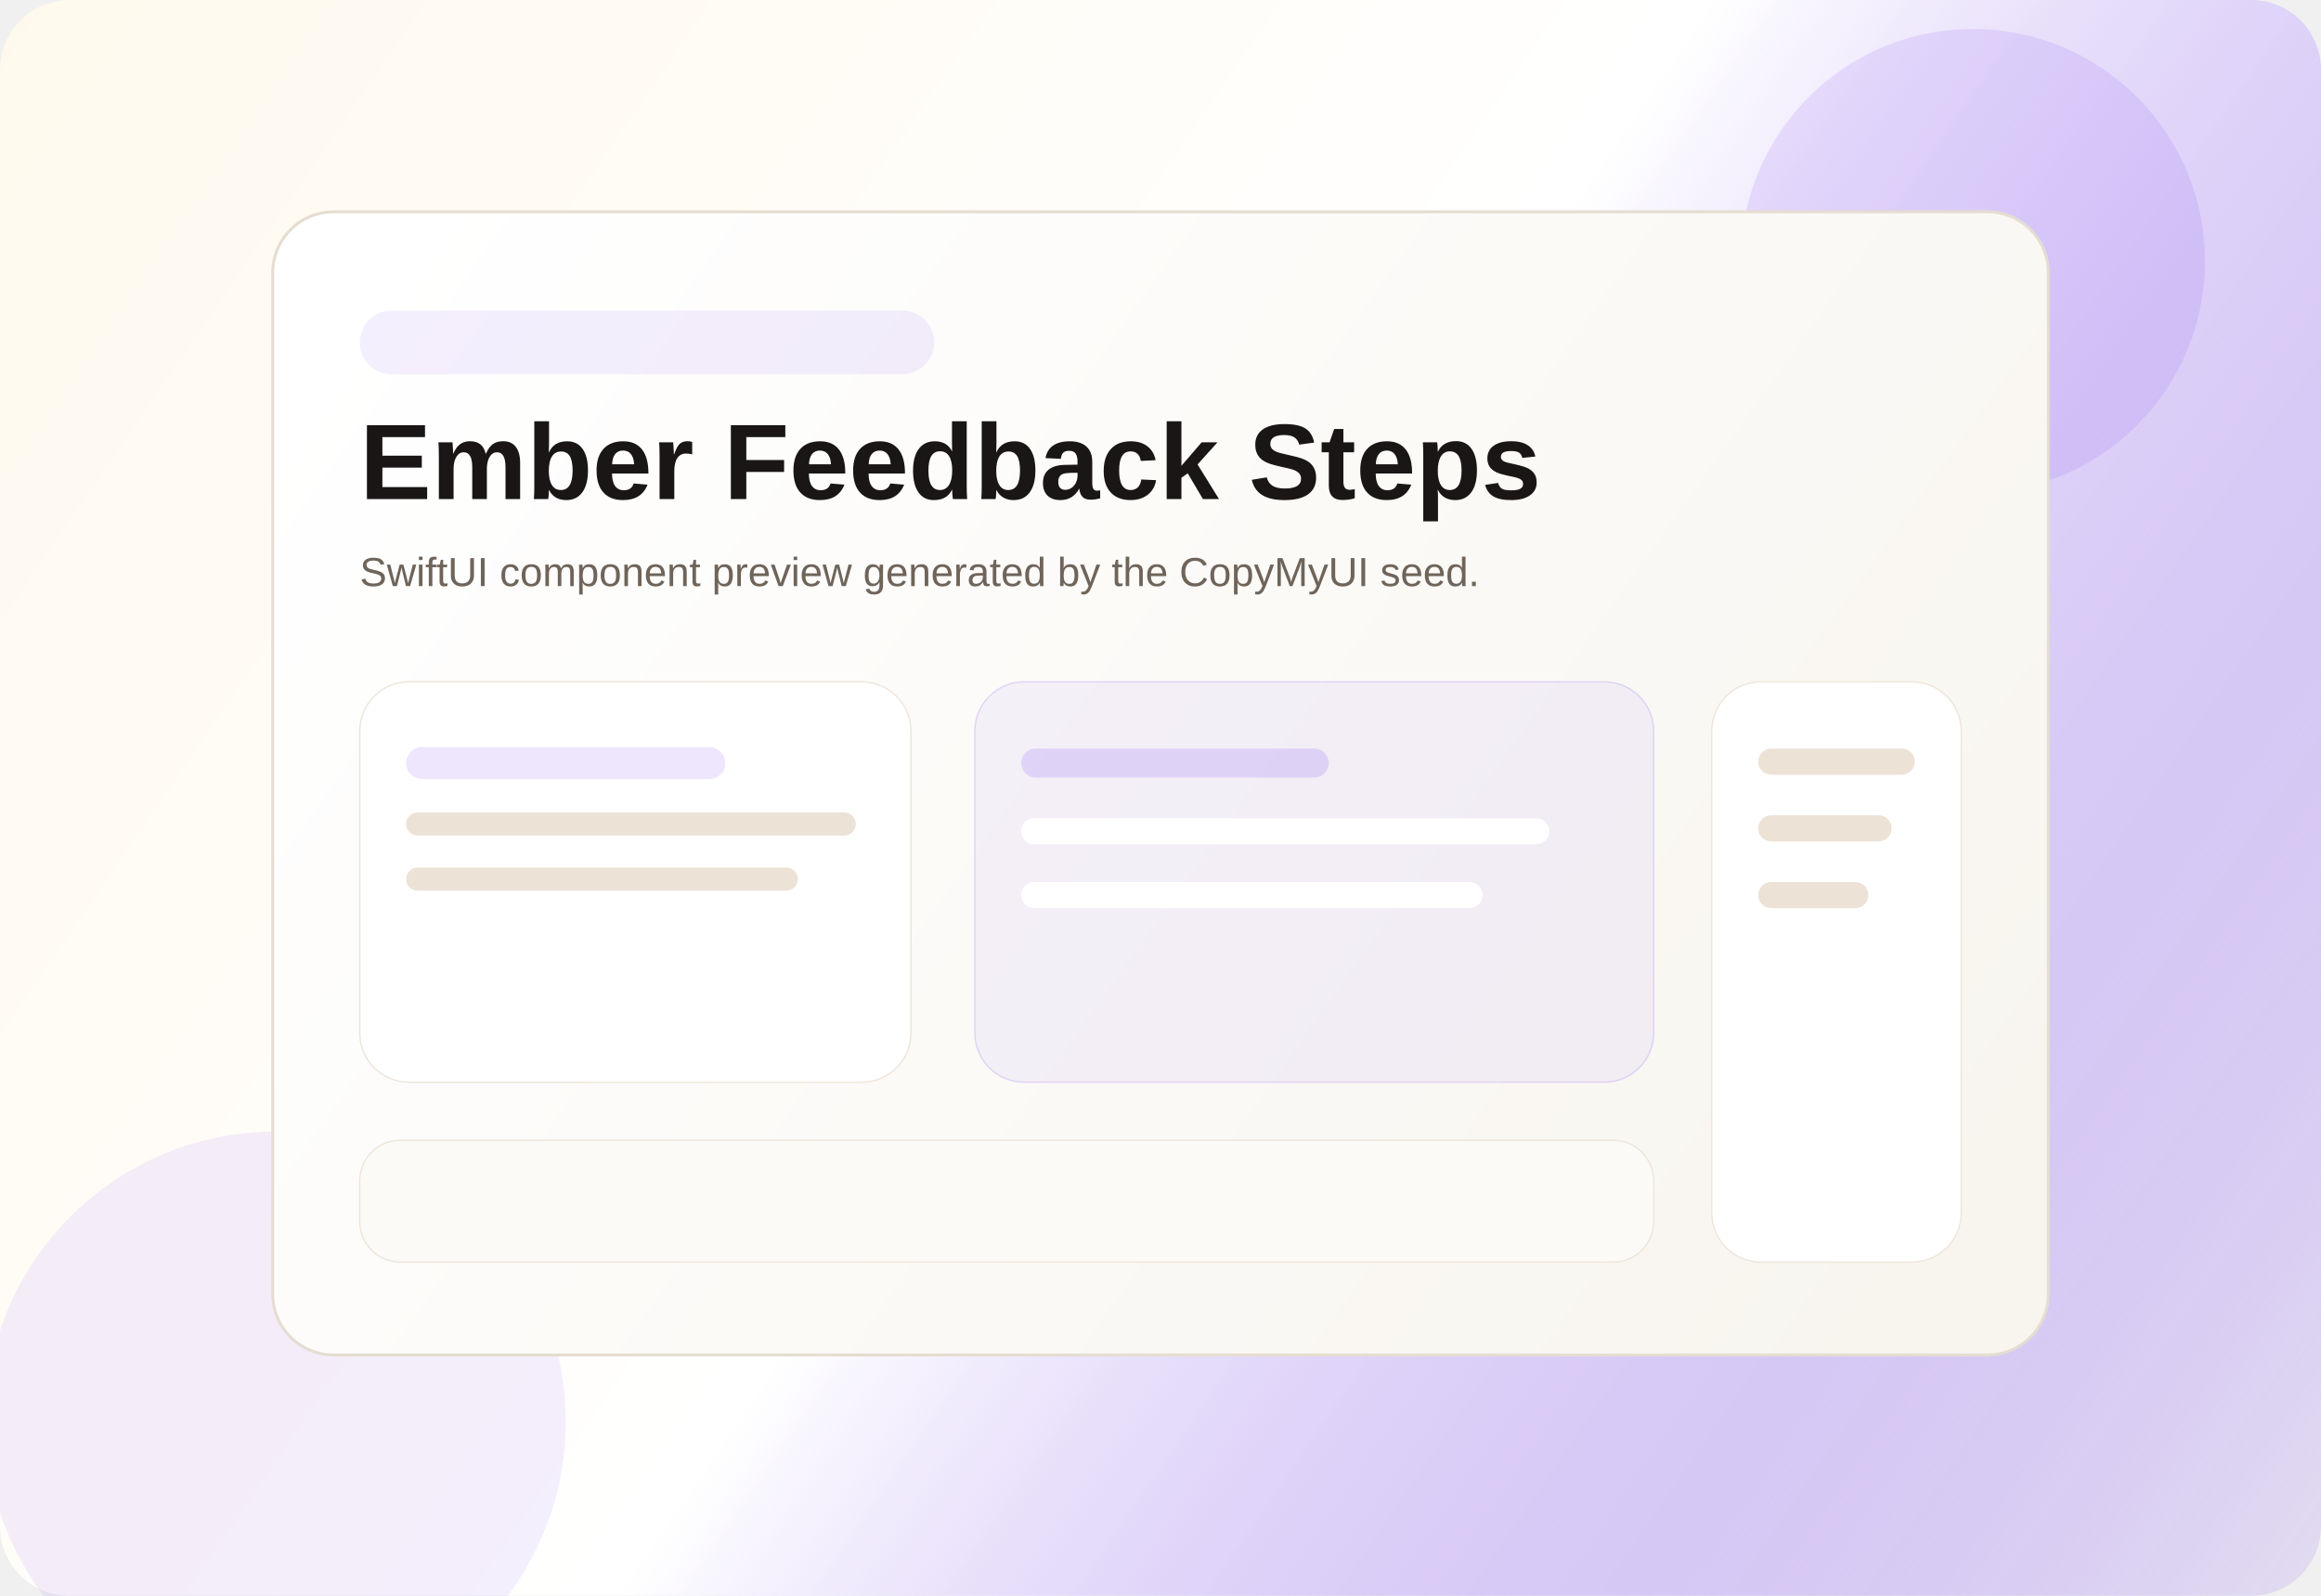
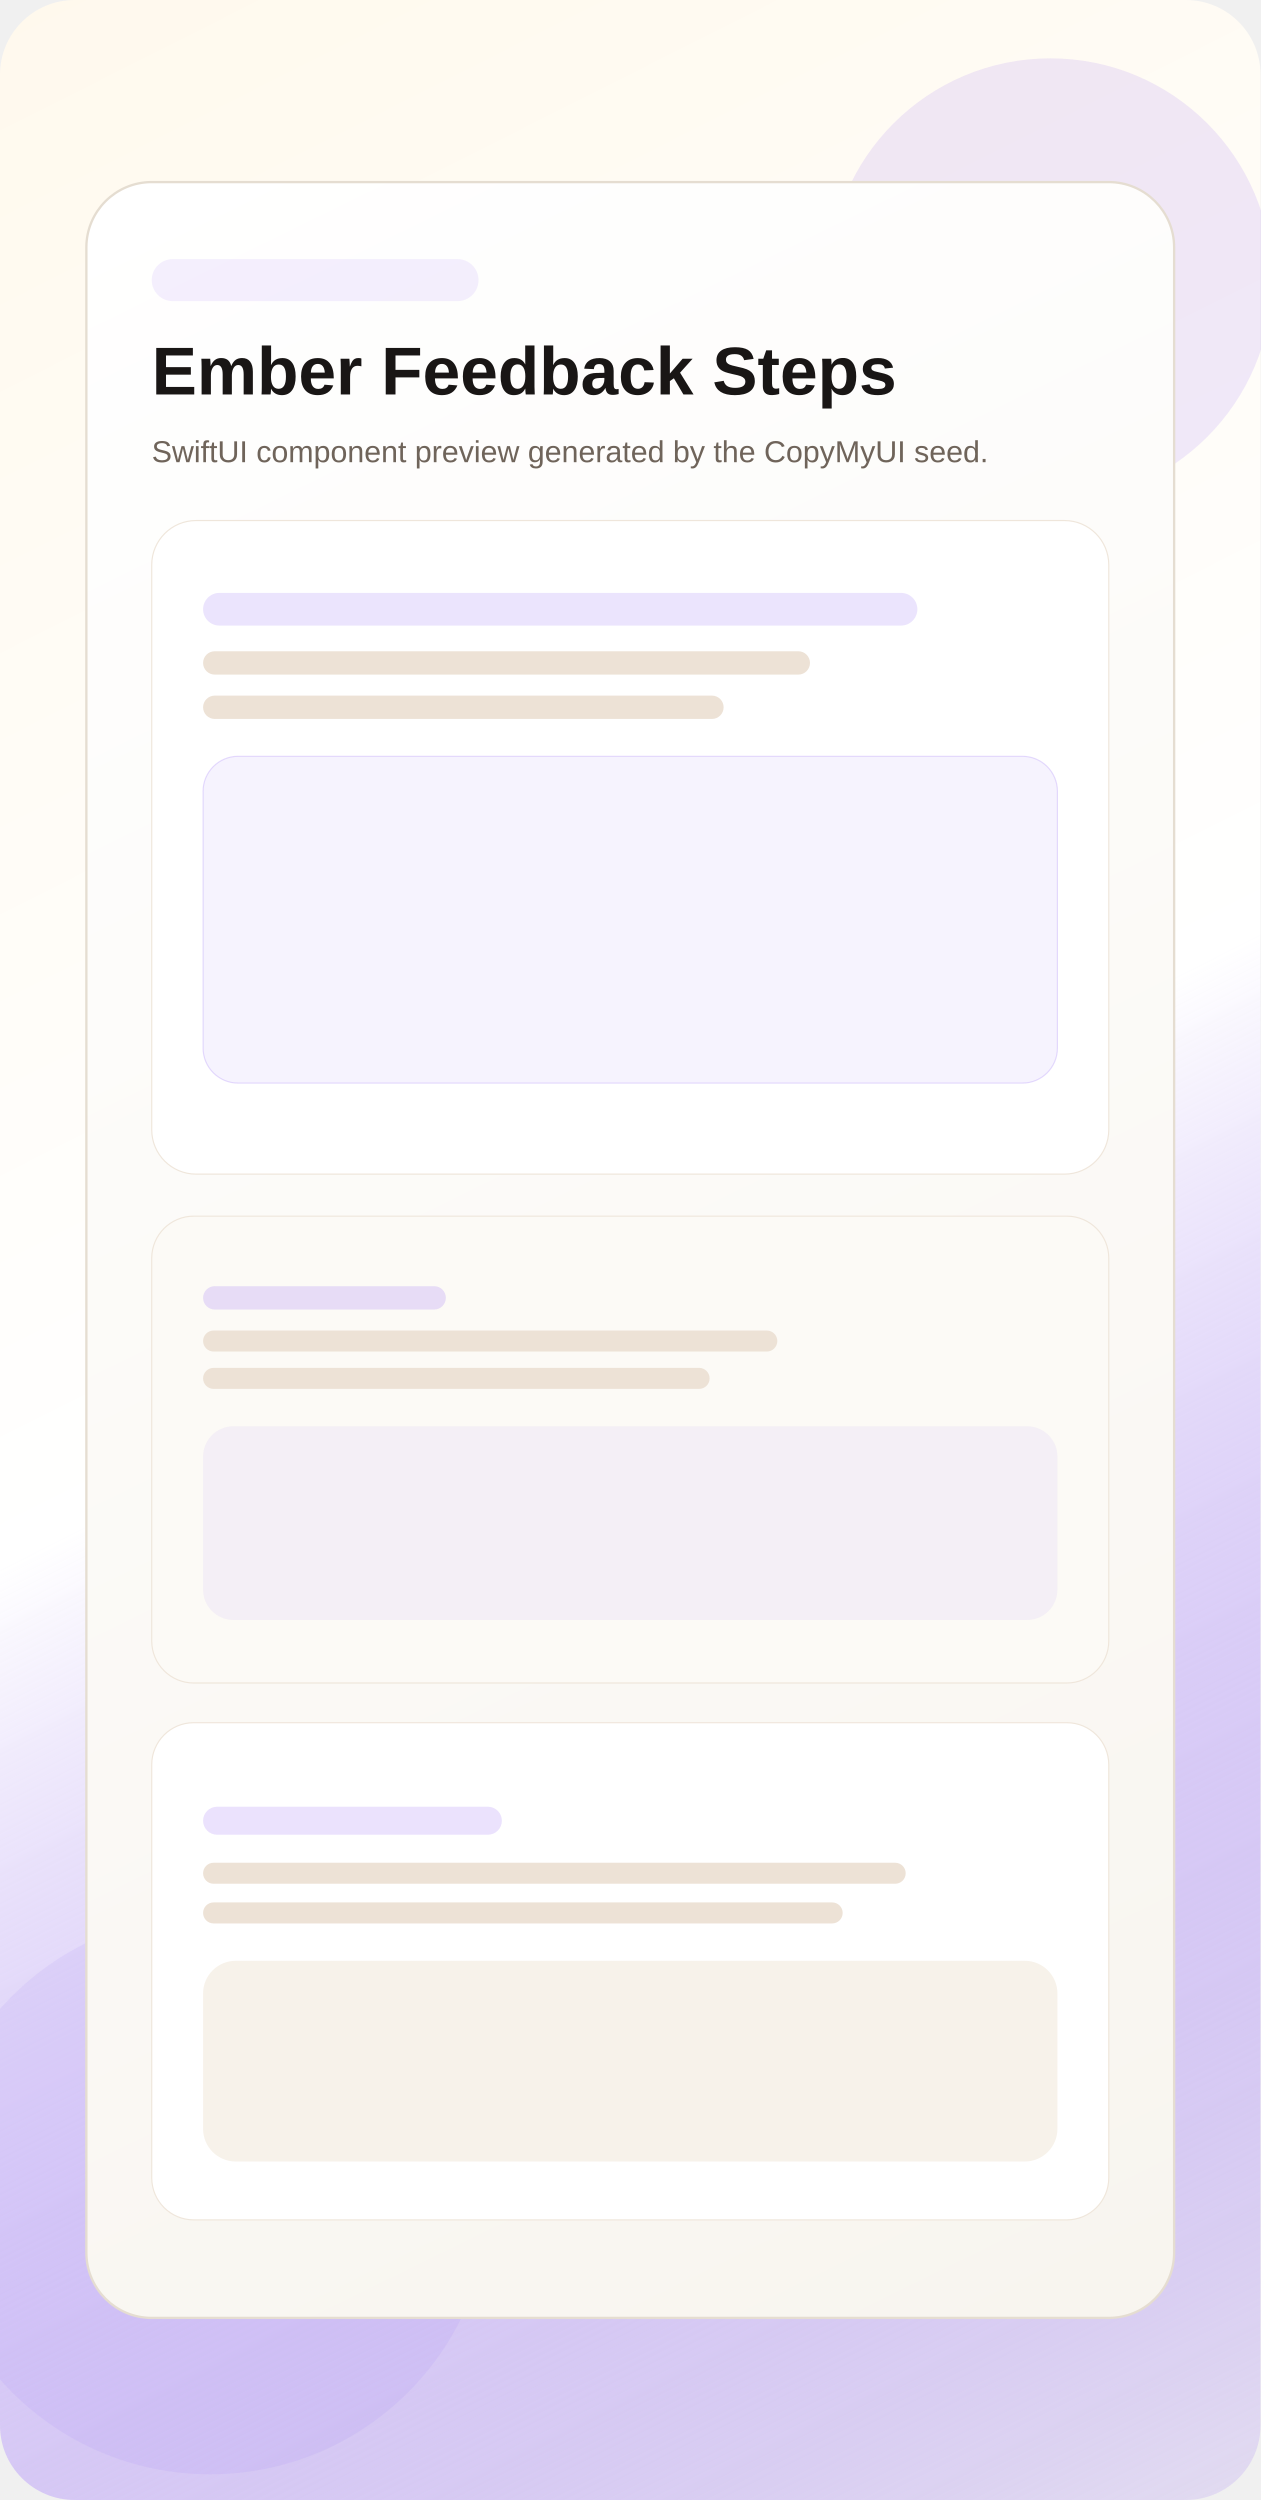
- <svg xmlns="http://www.w3.org/2000/svg" width="1600" height="1100" viewBox="0 0 1600 1100" fill="none">
+ <svg xmlns="http://www.w3.org/2000/svg" width="1080" height="2142" viewBox="0 0 1080 2142" fill="none">
  <defs>
-     <linearGradient id="bg" x1="0" y1="0" x2="1600" y2="1100" gradientUnits="userSpaceOnUse">
+     <linearGradient id="bg" x1="0" y1="0" x2="1080" y2="2142" gradientUnits="userSpaceOnUse">
      <stop stop-color="#FFF9ED" />
      <stop offset="0.5" stop-color="#FFFFFF" />
      <stop offset="1" stop-color="#8B5CF622" />
    </linearGradient>
-     <linearGradient id="card" x1="250" y1="180" x2="1300" y2="930" gradientUnits="userSpaceOnUse">
+     <linearGradient id="card" x1="96" y1="160" x2="984" y2="1970" gradientUnits="userSpaceOnUse">
      <stop stop-color="#FFFFFF" />
      <stop offset="1" stop-color="#F8F5EF" />
    </linearGradient>
  </defs>
-   <rect width="1600" height="1100" rx="48" fill="url(#bg)" />
-   <circle cx="1360" cy="180" r="160" fill="#8B5CF625" />
-   <circle cx="190" cy="980" r="200" fill="#8B5CF618" />
-   <rect x="188" y="146" width="1224" height="788" rx="42" fill="url(#card)" stroke="#E5DDD1" stroke-width="2" />
-   <rect x="248" y="214" width="396" height="44" rx="22" fill="#8B5CF618" />
-   <text x="248" y="344" fill="#191615" font-family="Arial, sans-serif" font-size="74" font-weight="700">Ember Feedback Steps</text>
-   <text x="248" y="404" fill="#6F645A" font-family="Arial, sans-serif" font-size="28">SwiftUI component preview generated by the CopyMyUI seed.</text>
-   <rect x="248" y="470" width="380" height="276" rx="34" fill="#FFF" stroke="#EFE6DB" />
-   <rect x="672" y="470" width="468" height="276" rx="34" fill="#8B5CF610" stroke="#8B5CF635" />
-   <rect x="248" y="786" width="892" height="84" rx="28" fill="#FCFAF6" stroke="#EFE6DB" />
-   <rect x="1180" y="470" width="172" height="400" rx="34" fill="#FFF" stroke="#EFE6DB" />
-   <rect x="280" y="515" width="220" height="22" rx="11" fill="#8B5CF626" />
-   <rect x="280" y="560" width="310" height="16" rx="8" fill="#EDE2D6" />
-   <rect x="280" y="598" width="270" height="16" rx="8" fill="#EDE2D6" />
-   <rect x="704" y="516" width="212" height="20" rx="10" fill="#8B5CF632" />
-   <rect x="704" y="564" width="364" height="18" rx="9" fill="#FFFFFF" />
-   <rect x="704" y="608" width="318" height="18" rx="9" fill="#FFFFFF" />
-   <rect x="1212" y="516" width="108" height="18" rx="9" fill="#EDE2D6" />
-   <rect x="1212" y="562" width="92" height="18" rx="9" fill="#EDE2D6" />
-   <rect x="1212" y="608" width="76" height="18" rx="9" fill="#EDE2D6" />
+   <rect width="1080" height="2142" rx="64" fill="url(#bg)" />
+   <circle cx="900" cy="240" r="190" fill="#8B5CF620" />
+   <circle cx="180" cy="1880" r="240" fill="#8B5CF614" />
+   <rect x="74" y="156" width="932" height="1830" rx="56" fill="url(#card)" stroke="#E5DDD1" stroke-width="2" />
+   <rect x="130" y="222" width="280" height="36" rx="18" fill="#8B5CF618" />
+   <text x="130" y="338" fill="#191615" font-family="Arial, sans-serif" font-size="58" font-weight="700">Ember Feedback Steps</text>
+   <text x="130" y="396" fill="#6F645A" font-family="Arial, sans-serif" font-size="26">SwiftUI component preview generated by the CopyMyUI seed.</text>
+   <rect x="130" y="446" width="820" height="560" rx="38" fill="#FFF" stroke="#EFE6DB" />
+   <rect x="174" y="508" width="612" height="28" rx="14" fill="#8B5CF62A" />
+   <rect x="174" y="558" width="520" height="20" rx="10" fill="#EDE2D6" />
+   <rect x="174" y="596" width="446" height="20" rx="10" fill="#EDE2D6" />
+   <rect x="174" y="648" width="732" height="280" rx="30" fill="#8B5CF612" stroke="#8B5CF636" />
+   <rect x="130" y="1042" width="820" height="400" rx="36" fill="#FCFAF6" stroke="#EFE6DB" />
+   <rect x="130" y="1476" width="820" height="426" rx="36" fill="#FFF" stroke="#EFE6DB" />
+   <rect x="174" y="1102" width="208" height="20" rx="10" fill="#8B5CF630" />
+   <rect x="174" y="1140" width="492" height="18" rx="9" fill="#EDE2D6" />
+   <rect x="174" y="1172" width="434" height="18" rx="9" fill="#EDE2D6" />
+   <rect x="174" y="1222" width="732" height="166" rx="26" fill="#8B5CF610" />
+   <rect x="174" y="1548" width="256" height="24" rx="12" fill="#8B5CF62C" />
+   <rect x="174" y="1596" width="602" height="18" rx="9" fill="#EDE2D6" />
+   <rect x="174" y="1630" width="548" height="18" rx="9" fill="#EDE2D6" />
+   <rect x="174" y="1680" width="732" height="172" rx="28" fill="#F7F2EA" />
</svg>
